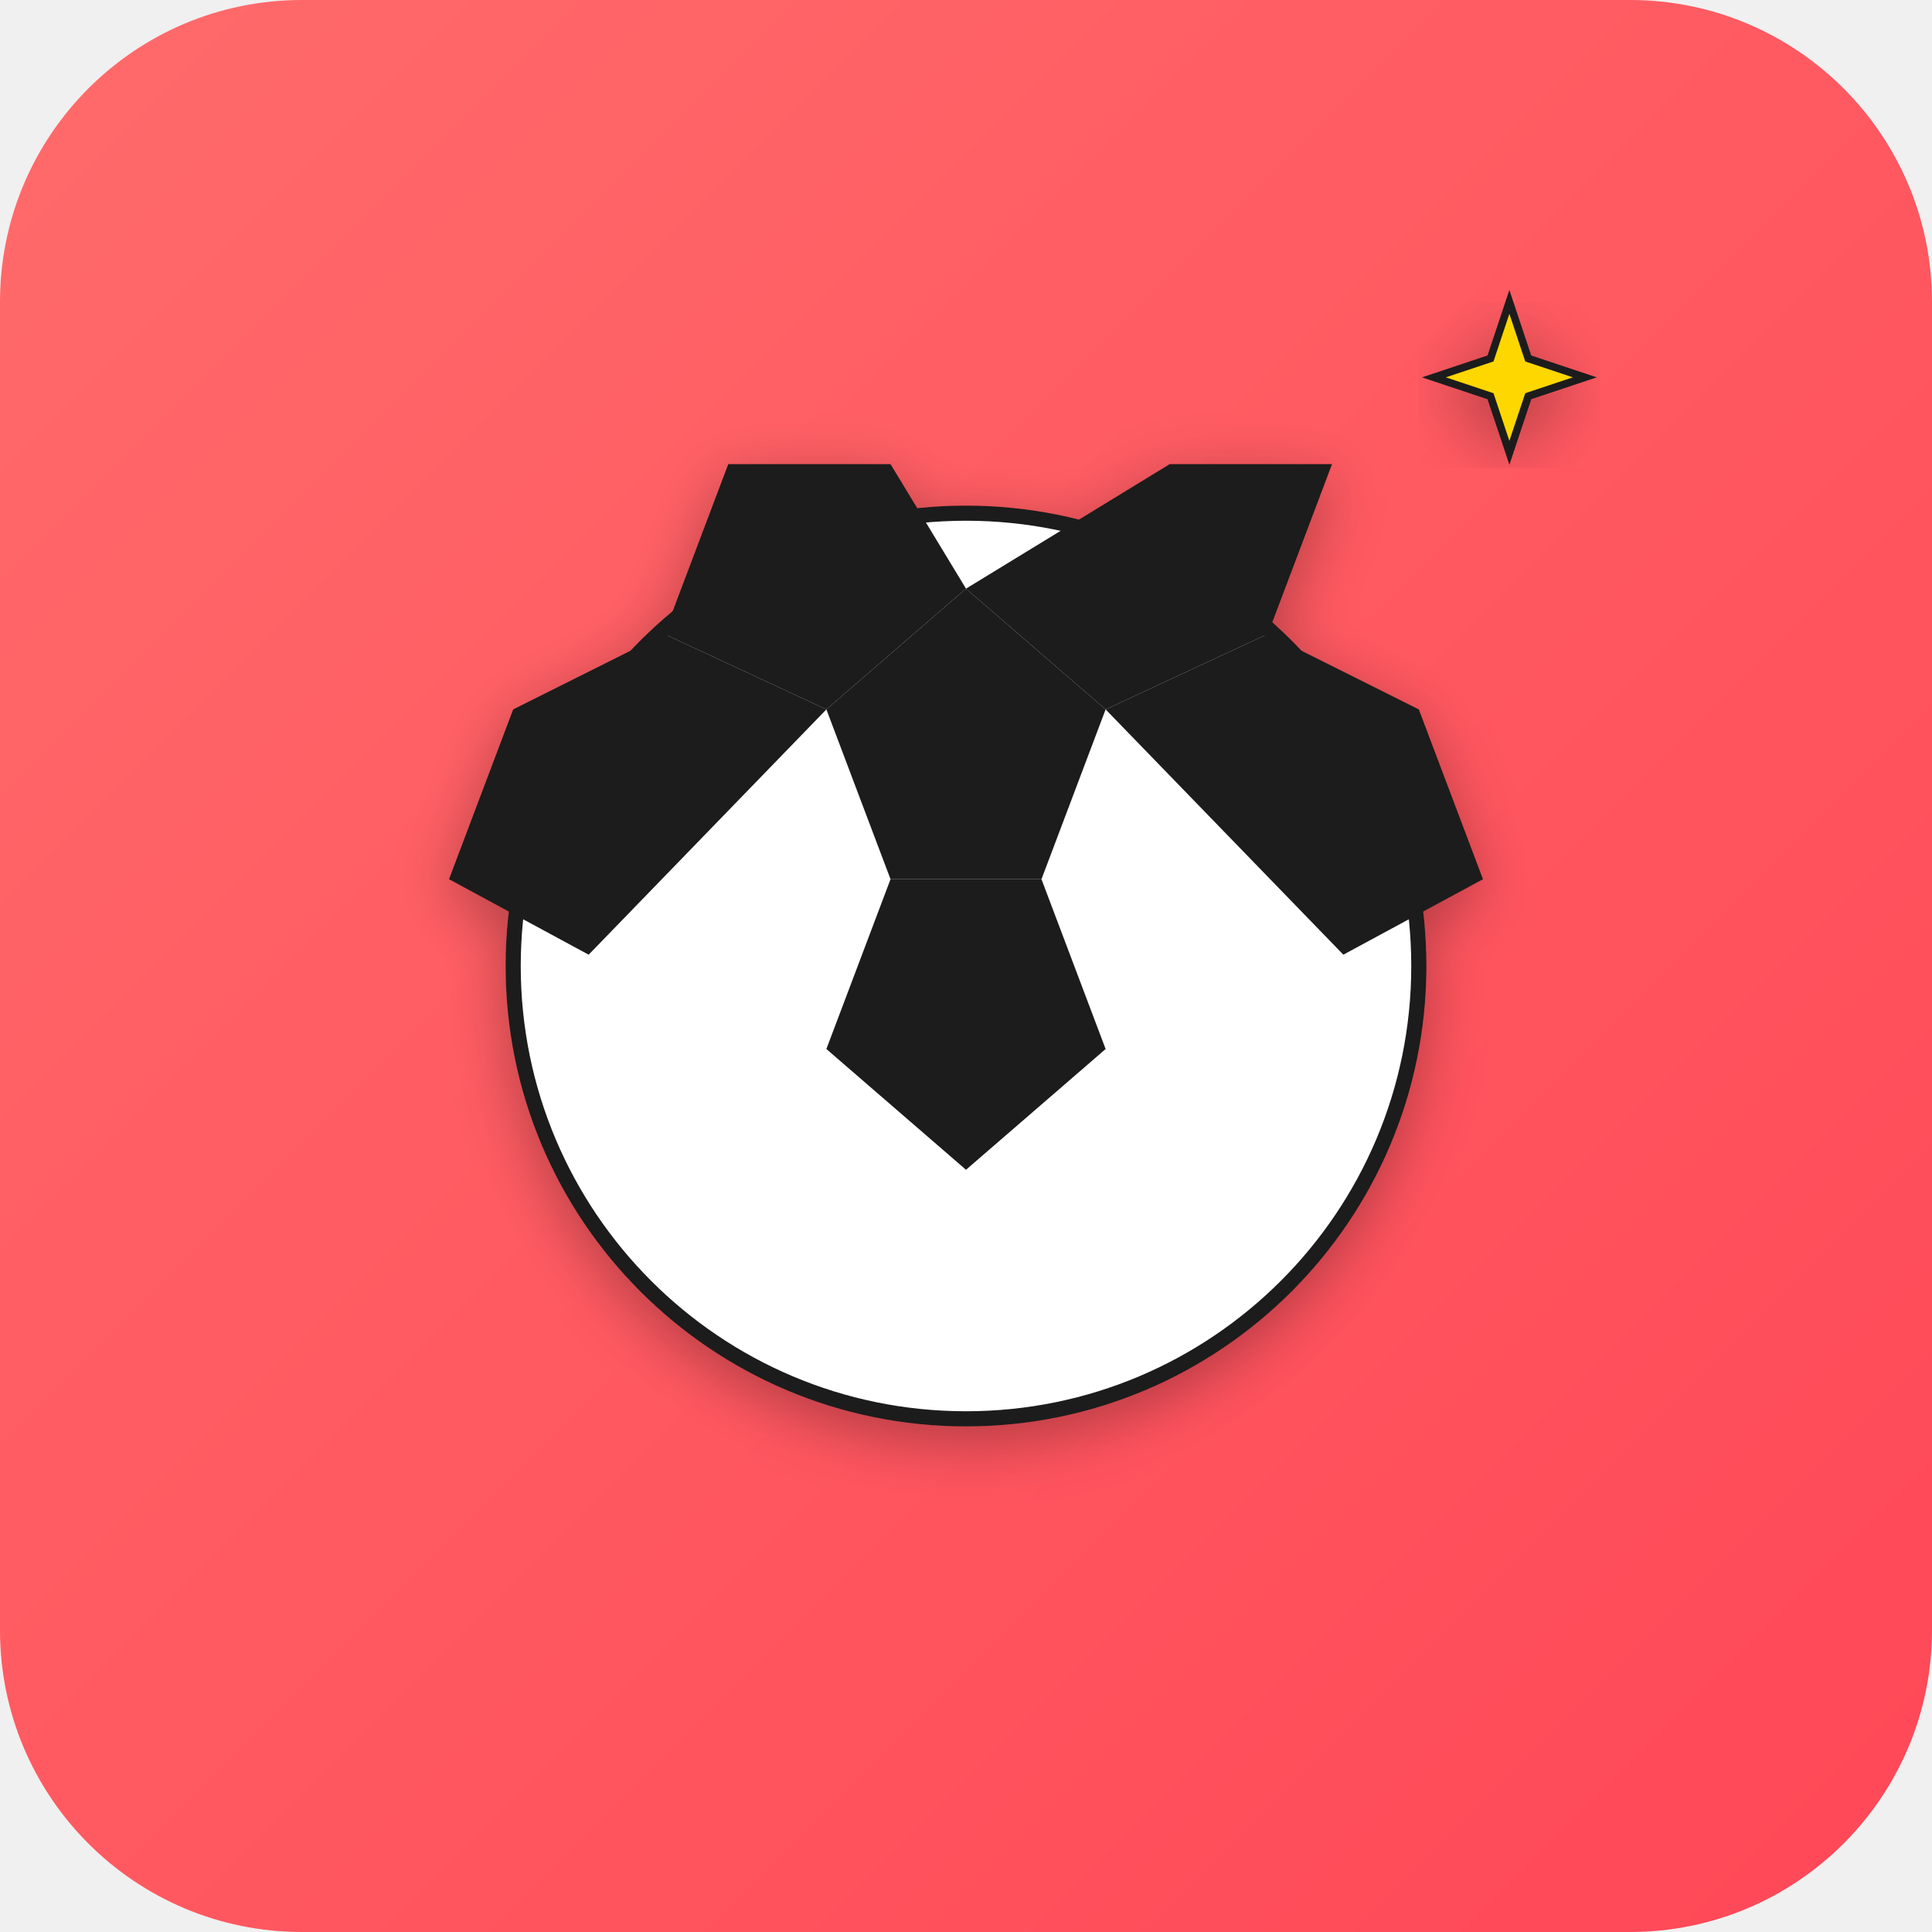
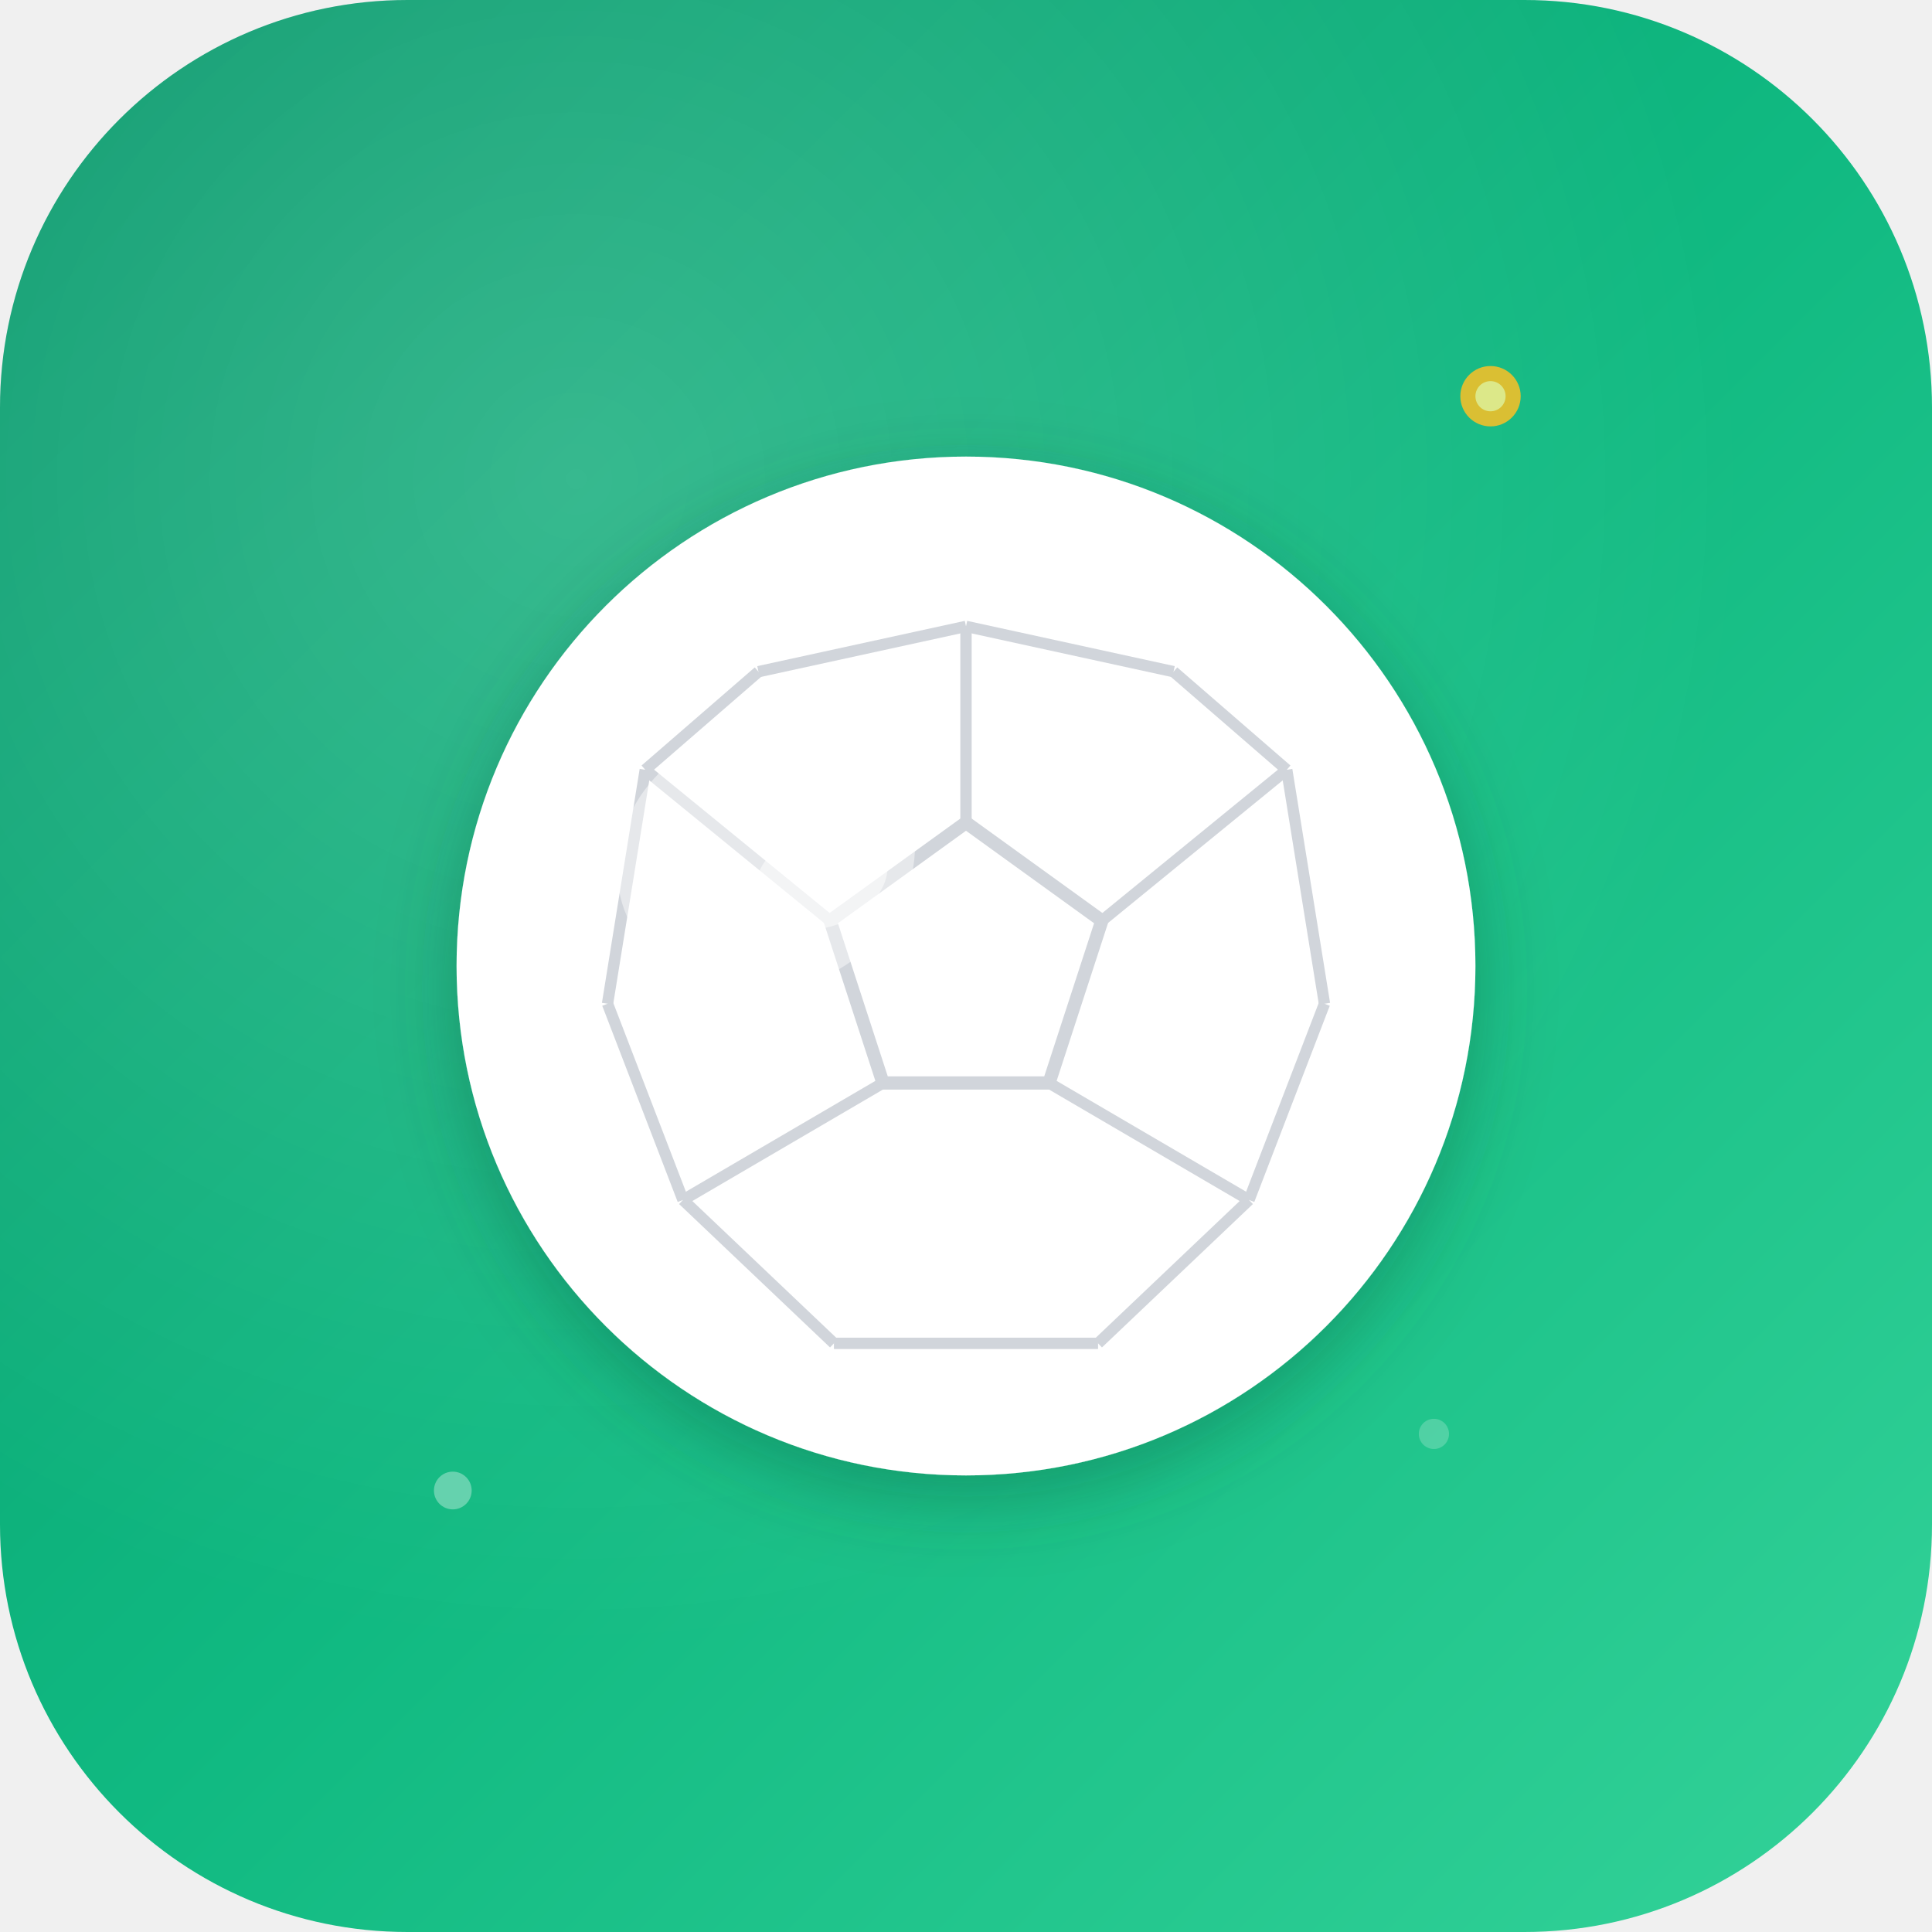
<svg xmlns="http://www.w3.org/2000/svg" viewBox="0 0 512 512" width="512" height="512">
-   <rect width="512" height="512" rx="80" fill="url(#gradient)" />
  <defs>
-     <linearGradient id="gradient" x1="0%" y1="0%" x2="100%" y2="100%">
-       <stop offset="0%" style="stop-color:#ff6b6b;stop-opacity:1" />
-       <stop offset="100%" style="stop-color:#ff4757;stop-opacity:1" />
+     <linearGradient id="bg" x1="0%" y1="0%" x2="100%" y2="100%">
+       <stop offset="0%" stop-color="#059669" />
+       <stop offset="50%" stop-color="#10b981" />
+       <stop offset="100%" stop-color="#34d399" />
    </linearGradient>
-     <filter id="shadow">
-       <feDropShadow dx="0" dy="4" stdDeviation="8" flood-opacity="0.3" />
+     <radialGradient id="light" cx="30%" cy="25%" r="60%">
+       <stop offset="0%" stop-color="rgba(255,255,255,0.18)" />
+       <stop offset="100%" stop-color="rgba(255,255,255,0)" />
+     </radialGradient>
+     <filter id="ballShadow">
+       <feDropShadow dx="0" dy="6" stdDeviation="10" flood-color="#064e3b" flood-opacity="0.35" />
    </filter>
  </defs>
-   <g filter="url(#shadow)">
-     <circle cx="256" cy="256" r="120" fill="#ffffff" stroke="#1a1a1a" stroke-width="4" />
-     <path d="M 256 156 L 293 188 L 276 233 L 236 233 L 219 188 Z" fill="#1a1a1a" />
-     <path d="M 256 156 L 219 188 L 176 168 L 193 123 L 236 123 Z" fill="#1a1a1a" />
-     <path d="M 293 188 L 336 168 L 353 123 L 310 123 L 256 156 Z" fill="#1a1a1a" />
-     <path d="M 276 233 L 293 278 L 256 310 L 219 278 L 236 233 Z" fill="#1a1a1a" />
-     <path d="M 176 168 L 136 188 L 119 233 L 156 253 L 219 188 Z" fill="#1a1a1a" />
-     <path d="M 336 168 L 376 188 L 393 233 L 356 253 L 293 188 Z" fill="#1a1a1a" />
+   <rect width="512" height="512" rx="108" fill="url(#bg)" />
+   <rect width="512" height="512" rx="108" fill="url(#light)" />
+   <g filter="url(#ballShadow)" transform="translate(256, 256)">
+     <circle cx="0" cy="0" r="135" fill="#FFFFFF" />
+     <polygon points="0,-38 36,-12 22,31 -22,31 -36,-12" fill="none" stroke="#d1d5db" stroke-width="3.5" stroke-linejoin="round" />
+     <line x1="0" y1="-38" x2="0" y2="-90" stroke="#d1d5db" stroke-width="3" />
+     <line x1="36" y1="-12" x2="85" y2="-52" stroke="#d1d5db" stroke-width="3" />
+     <line x1="22" y1="31" x2="75" y2="62" stroke="#d1d5db" stroke-width="3" />
+     <line x1="-22" y1="31" x2="-75" y2="62" stroke="#d1d5db" stroke-width="3" />
+     <line x1="-36" y1="-12" x2="-85" y2="-52" stroke="#d1d5db" stroke-width="3" />
+     <line x1="0" y1="-90" x2="55" y2="-78" stroke="#d1d5db" stroke-width="3" />
+     <line x1="0" y1="-90" x2="-55" y2="-78" stroke="#d1d5db" stroke-width="3" />
+     <line x1="85" y1="-52" x2="95" y2="10" stroke="#d1d5db" stroke-width="3" />
+     <line x1="55" y1="-78" x2="85" y2="-52" stroke="#d1d5db" stroke-width="3" />
+     <line x1="95" y1="10" x2="75" y2="62" stroke="#d1d5db" stroke-width="3" />
+     <line x1="75" y1="62" x2="35" y2="100" stroke="#d1d5db" stroke-width="3" />
+     <line x1="-75" y1="62" x2="-35" y2="100" stroke="#d1d5db" stroke-width="3" />
+     <line x1="-75" y1="62" x2="-95" y2="10" stroke="#d1d5db" stroke-width="3" />
+     <line x1="-95" y1="10" x2="-85" y2="-52" stroke="#d1d5db" stroke-width="3" />
+     <line x1="-55" y1="-78" x2="-85" y2="-52" stroke="#d1d5db" stroke-width="3" />
+     <line x1="35" y1="100" x2="-35" y2="100" stroke="#d1d5db" stroke-width="3" />
+     <ellipse cx="-40" cy="-45" rx="40" ry="35" fill="rgba(255,255,255,0.45)" transform="rotate(-20)" />
+     <ellipse cx="-28" cy="-35" rx="18" ry="13" fill="rgba(255,255,255,0.5)" transform="rotate(-20)" />
  </g>
-   <g transform="translate(400, 100)">
-     <path d="M 0,-20 L 5,-5 L 20,0 L 5,5 L 0,20 L -5,5 L -20,0 L -5,-5 Z" fill="#ffd700" stroke="#1a1a1a" stroke-width="2" filter="url(#shadow)" />
+   <g opacity="0.85">
+     <circle cx="395" cy="105" r="8" fill="#fbbf24" />
+     <circle cx="395" cy="105" r="4" fill="#fef08a" />
+     <circle cx="120" cy="395" r="5" fill="rgba(255,255,255,0.4)" />
+     <circle cx="380" cy="380" r="4" fill="rgba(255,255,255,0.25)" />
  </g>
</svg>
